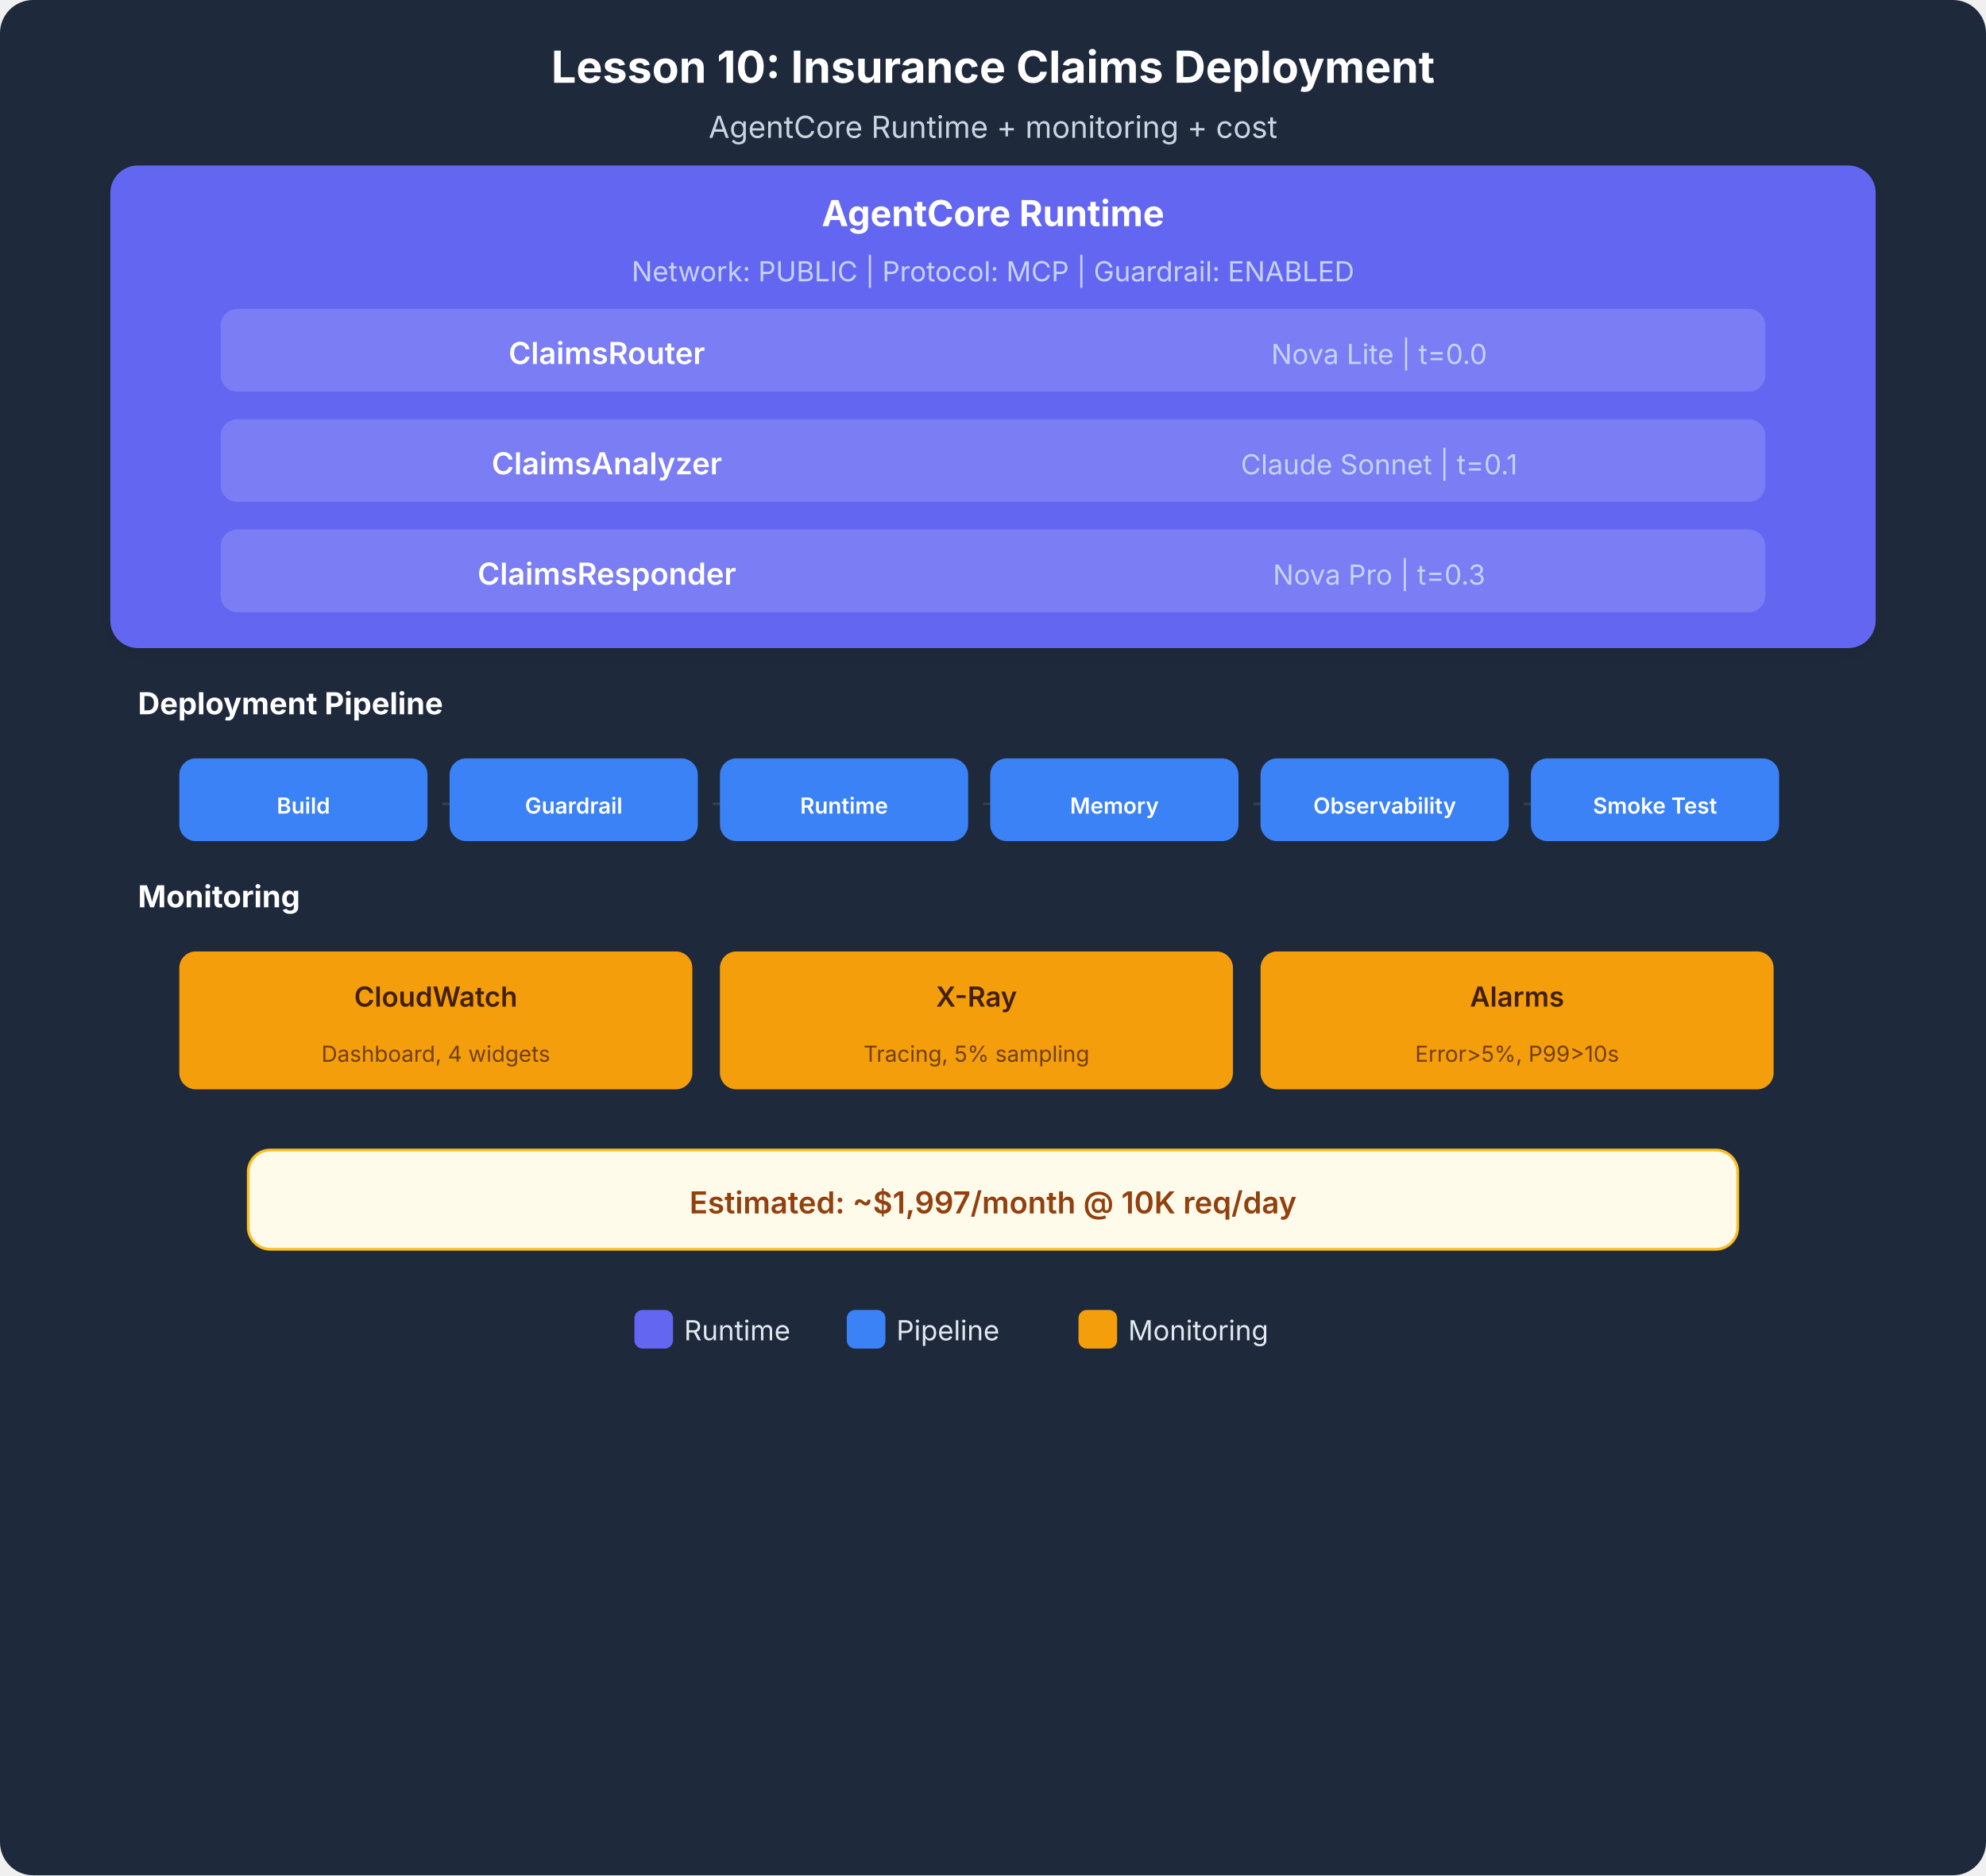
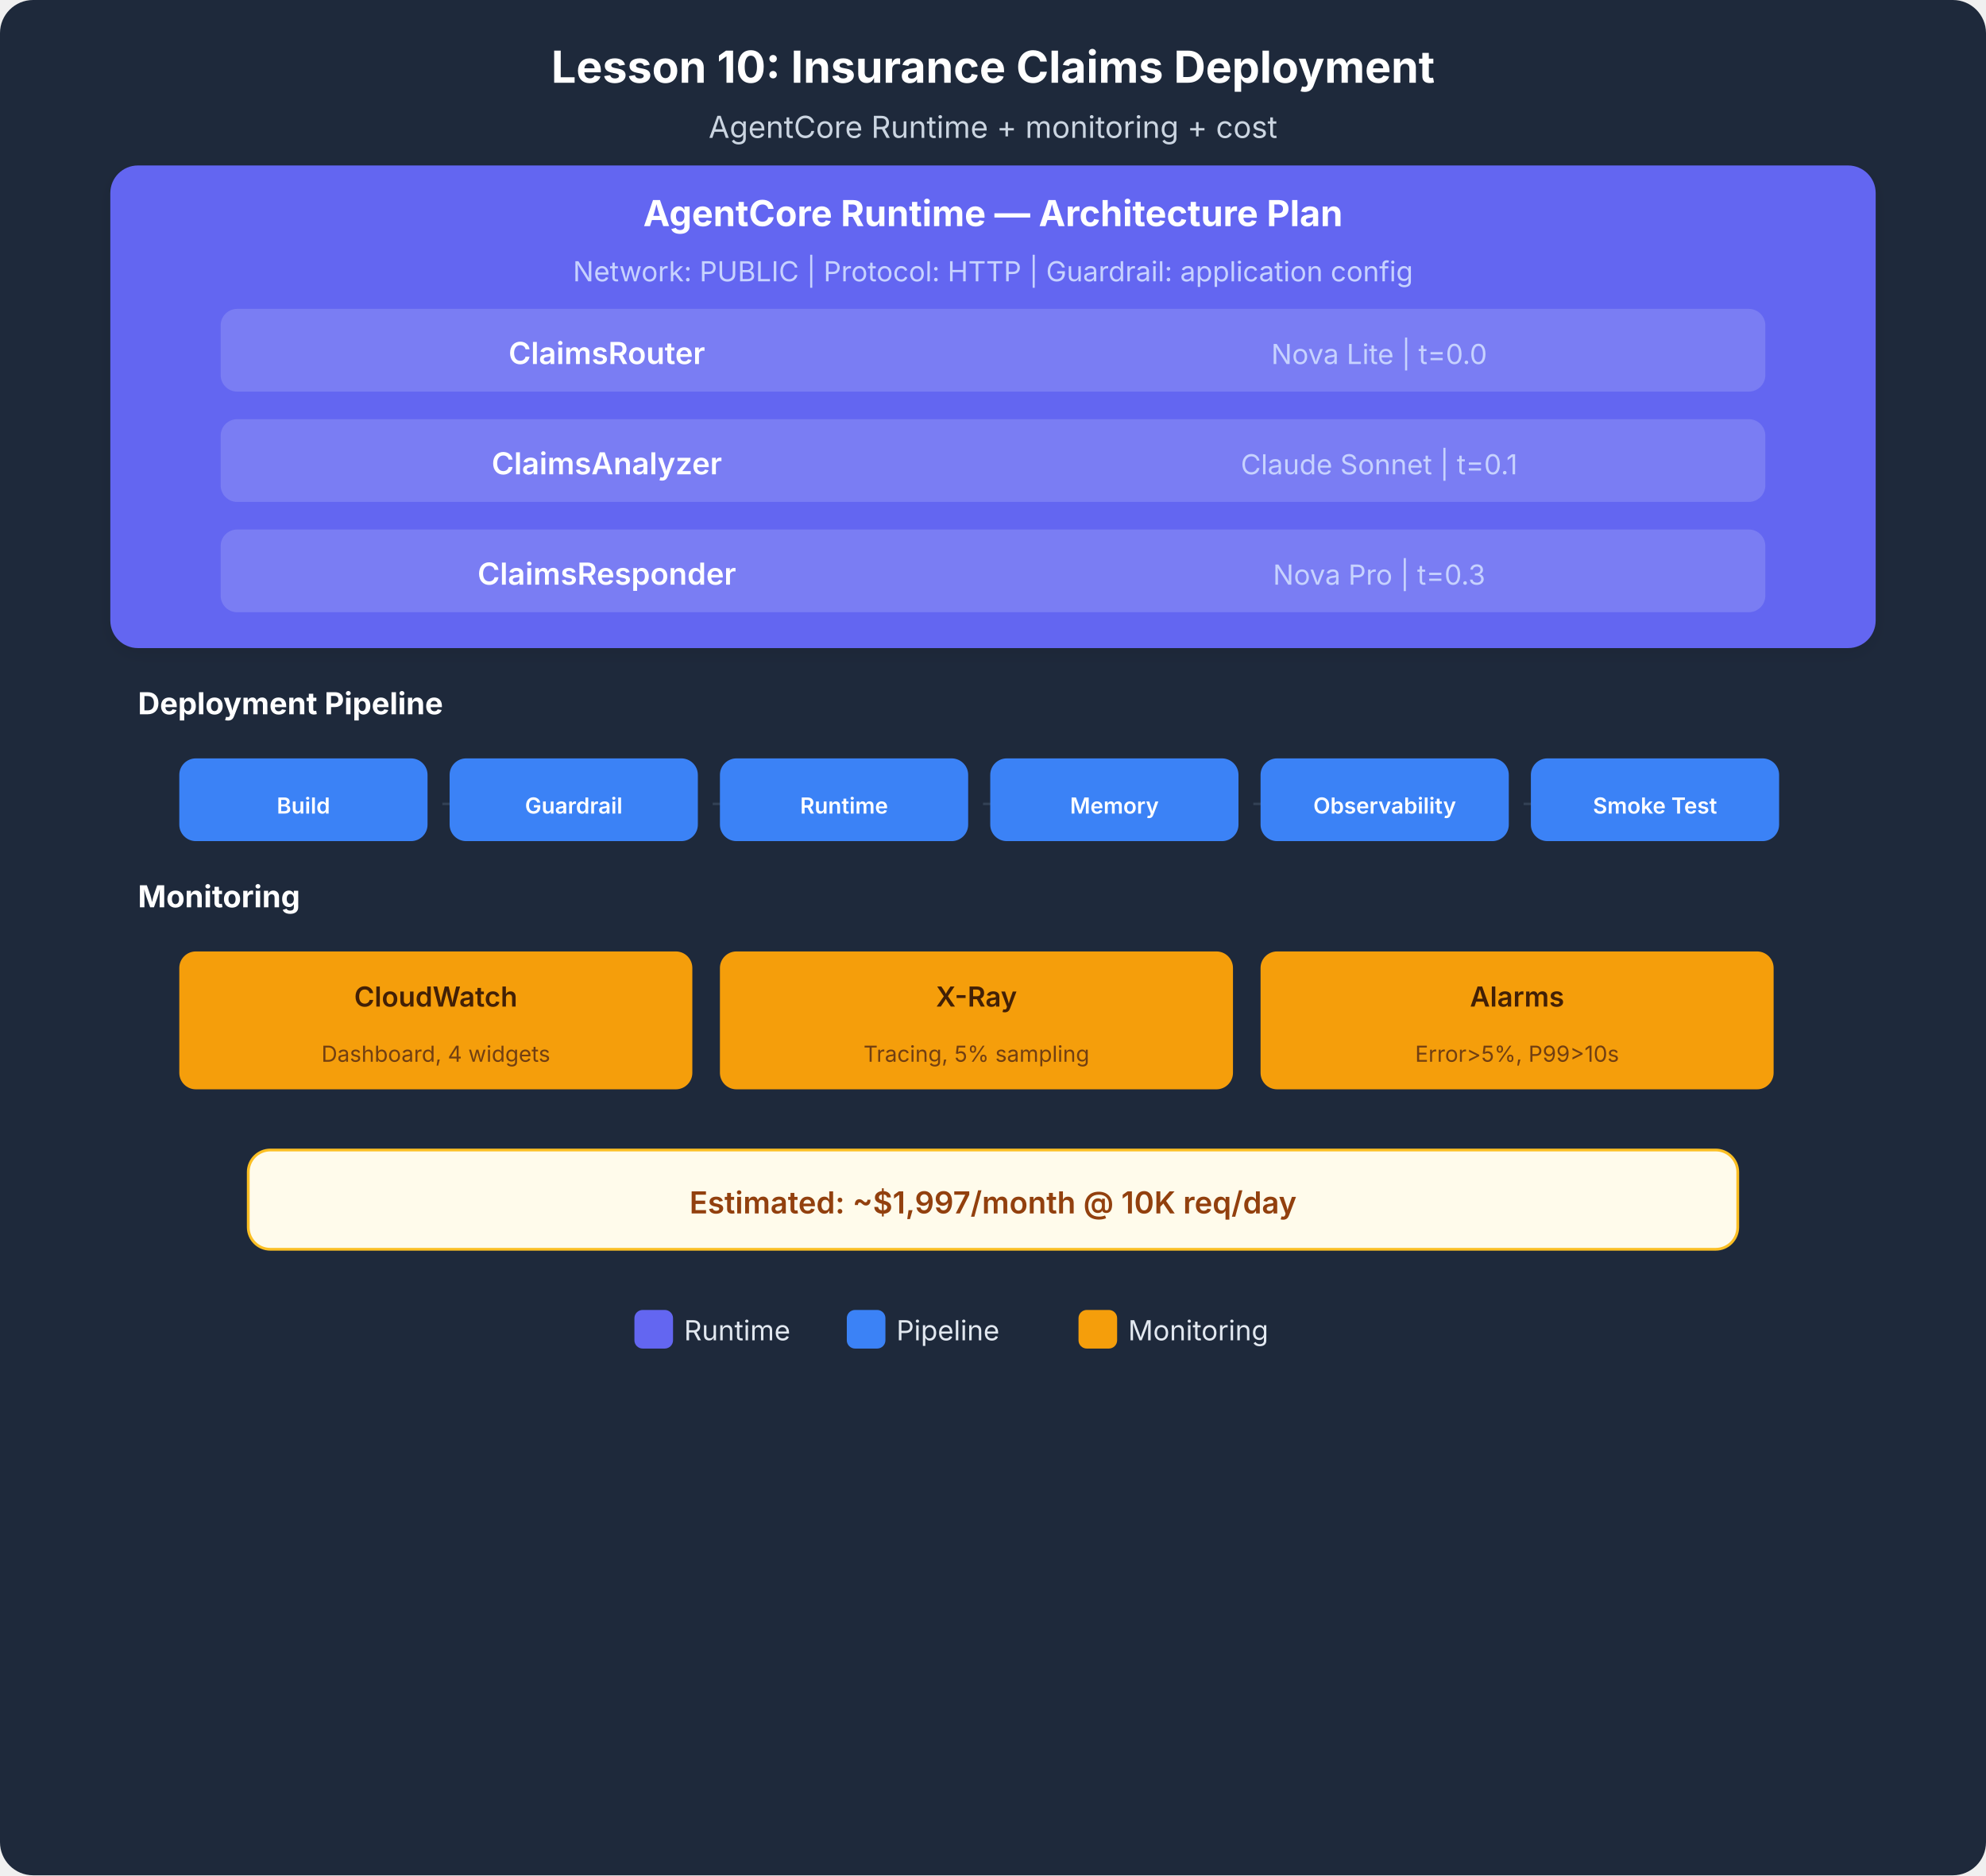
<svg xmlns="http://www.w3.org/2000/svg" viewBox="0 0 720 680" font-family="system-ui, -apple-system, &quot;Segoe UI&quot;, sans-serif">
  <defs>
    <filter id="sh" x="-4%" y="-4%" width="108%" height="116%">
      <feDropShadow dx="0" dy="2" stdDeviation="3" flood-opacity="0.08" />
    </filter>
    <marker id="a" viewBox="0 0 10 8" refX="10" refY="4" markerWidth="8" markerHeight="6" orient="auto">
      <path d="M0,0.5 L9,4 L0,7.5" fill="none" stroke="#475569" stroke-width="1.2" stroke-linejoin="round" />
    </marker>
    <marker id="ah" viewBox="0 0 10 8" refX="10" refY="4" markerWidth="8" markerHeight="6" orient="auto">
      <path d="M0,0.5 L9,4 L0,7.5" fill="none" stroke="#475569" stroke-width="1.2" stroke-linejoin="round" />
    </marker>
  </defs>
  <rect width="720" height="680" rx="12" fill="#1e293b" />
  <text x="360" y="30" text-anchor="middle" font-size="16" font-weight="700" fill="#ffffff">Lesson 10: Insurance Claims Deployment</text>
  <text x="360" y="50" text-anchor="middle" font-size="11" fill="#cbd5e1">AgentCore Runtime + monitoring + cost</text>
  <rect x="40" y="60" width="640" height="175" rx="10" fill="#6366f1" filter="url(#sh)" />
-   <text x="360" y="82" text-anchor="middle" font-size="13" font-weight="700" fill="white">AgentCore Runtime</text>
-   <text x="360" y="102" text-anchor="middle" font-size="10" fill="#c7d2fe">Network: PUBLIC | Protocol: MCP | Guardrail: ENABLED</text>
+   <text x="360" y="82" text-anchor="middle" font-size="13" font-weight="700" fill="white">AgentCore Runtime — Architecture Plan</text>
+   <text x="360" y="102" text-anchor="middle" font-size="10" fill="#c7d2fe">Network: PUBLIC | Protocol: HTTP | Guardrail: application config</text>
  <rect x="80" y="112" width="560" height="30" rx="6" fill="rgba(255,255,255,0.15)" />
  <text x="220" y="132" text-anchor="middle" font-size="11" font-weight="600" fill="white">ClaimsRouter</text>
  <text x="500" y="132" text-anchor="middle" font-size="10" fill="#c7d2fe">Nova Lite | t=0.0</text>
  <rect x="80" y="152" width="560" height="30" rx="6" fill="rgba(255,255,255,0.15)" />
  <text x="220" y="172" text-anchor="middle" font-size="11" font-weight="600" fill="white">ClaimsAnalyzer</text>
  <text x="500" y="172" text-anchor="middle" font-size="10" fill="#c7d2fe">Claude Sonnet | t=0.1</text>
  <rect x="80" y="192" width="560" height="30" rx="6" fill="rgba(255,255,255,0.15)" />
  <text x="220" y="212" text-anchor="middle" font-size="11" font-weight="600" fill="white">ClaimsResponder</text>
  <text x="500" y="212" text-anchor="middle" font-size="10" fill="#c7d2fe">Nova Pro | t=0.3</text>
  <text x="50" y="259" font-size="11" font-weight="700" fill="#ffffff">Deployment Pipeline</text>
  <rect x="65" y="275" width="90" height="30" rx="6" fill="#3b82f6" />
  <text x="110" y="295" text-anchor="middle" font-size="8" font-weight="600" fill="white">Build</text>
  <text x="159" y="295" font-size="11" fill="#334155">→</text>
  <rect x="163" y="275" width="90" height="30" rx="6" fill="#3b82f6" />
  <text x="208" y="295" text-anchor="middle" font-size="8" font-weight="600" fill="white">Guardrail</text>
  <text x="257" y="295" font-size="11" fill="#334155">→</text>
  <rect x="261" y="275" width="90" height="30" rx="6" fill="#3b82f6" />
  <text x="306" y="295" text-anchor="middle" font-size="8" font-weight="600" fill="white">Runtime</text>
  <text x="355" y="295" font-size="11" fill="#334155">→</text>
  <rect x="359" y="275" width="90" height="30" rx="6" fill="#3b82f6" />
  <text x="404" y="295" text-anchor="middle" font-size="8" font-weight="600" fill="white">Memory</text>
  <text x="453" y="295" font-size="11" fill="#334155">→</text>
  <rect x="457" y="275" width="90" height="30" rx="6" fill="#3b82f6" />
  <text x="502" y="295" text-anchor="middle" font-size="8" font-weight="600" fill="white">Observability</text>
  <text x="551" y="295" font-size="11" fill="#334155">→</text>
  <rect x="555" y="275" width="90" height="30" rx="6" fill="#3b82f6" />
  <text x="600" y="295" text-anchor="middle" font-size="8" font-weight="600" fill="white">Smoke Test</text>
  <text x="50" y="329" font-size="11" font-weight="700" fill="#ffffff">Monitoring</text>
  <rect x="65" y="345" width="186" height="50" rx="6" fill="#f59e0b" />
  <text x="158" y="365" text-anchor="middle" font-size="10" font-weight="600" fill="#422006">CloudWatch</text>
  <text x="158" y="385" text-anchor="middle" font-size="8" fill="#713f12">Dashboard, 4 widgets</text>
  <rect x="261" y="345" width="186" height="50" rx="6" fill="#f59e0b" />
  <text x="354" y="365" text-anchor="middle" font-size="10" font-weight="600" fill="#422006">X-Ray</text>
  <text x="354" y="385" text-anchor="middle" font-size="8" fill="#713f12">Tracing, 5% sampling</text>
  <rect x="457" y="345" width="186" height="50" rx="6" fill="#f59e0b" />
  <text x="550" y="365" text-anchor="middle" font-size="10" font-weight="600" fill="#422006">Alarms</text>
  <text x="550" y="385" text-anchor="middle" font-size="8" fill="#713f12">Error&gt;5%, P99&gt;10s</text>
  <rect x="90" y="417" width="540" height="36" rx="8" fill="#fffbeb" stroke="#fbbf24" stroke-width="1" />
  <text x="360" y="440" text-anchor="middle" font-size="11" font-weight="600" fill="#92400e">Estimated: ~$1,997/month @ 10K req/day</text>
  <rect x="230" y="475" width="14" height="14" rx="3" fill="#6366f1" />
  <text x="248" y="486" font-size="10" fill="#e2e8f0">Runtime</text>
  <rect x="307" y="475" width="14" height="14" rx="3" fill="#3b82f6" />
  <text x="325" y="486" font-size="10" fill="#e2e8f0">Pipeline</text>
  <rect x="391" y="475" width="14" height="14" rx="3" fill="#f59e0b" />
  <text x="409" y="486" font-size="10" fill="#e2e8f0">Monitoring</text>
  <g id="arrows">
  </g>
</svg>
